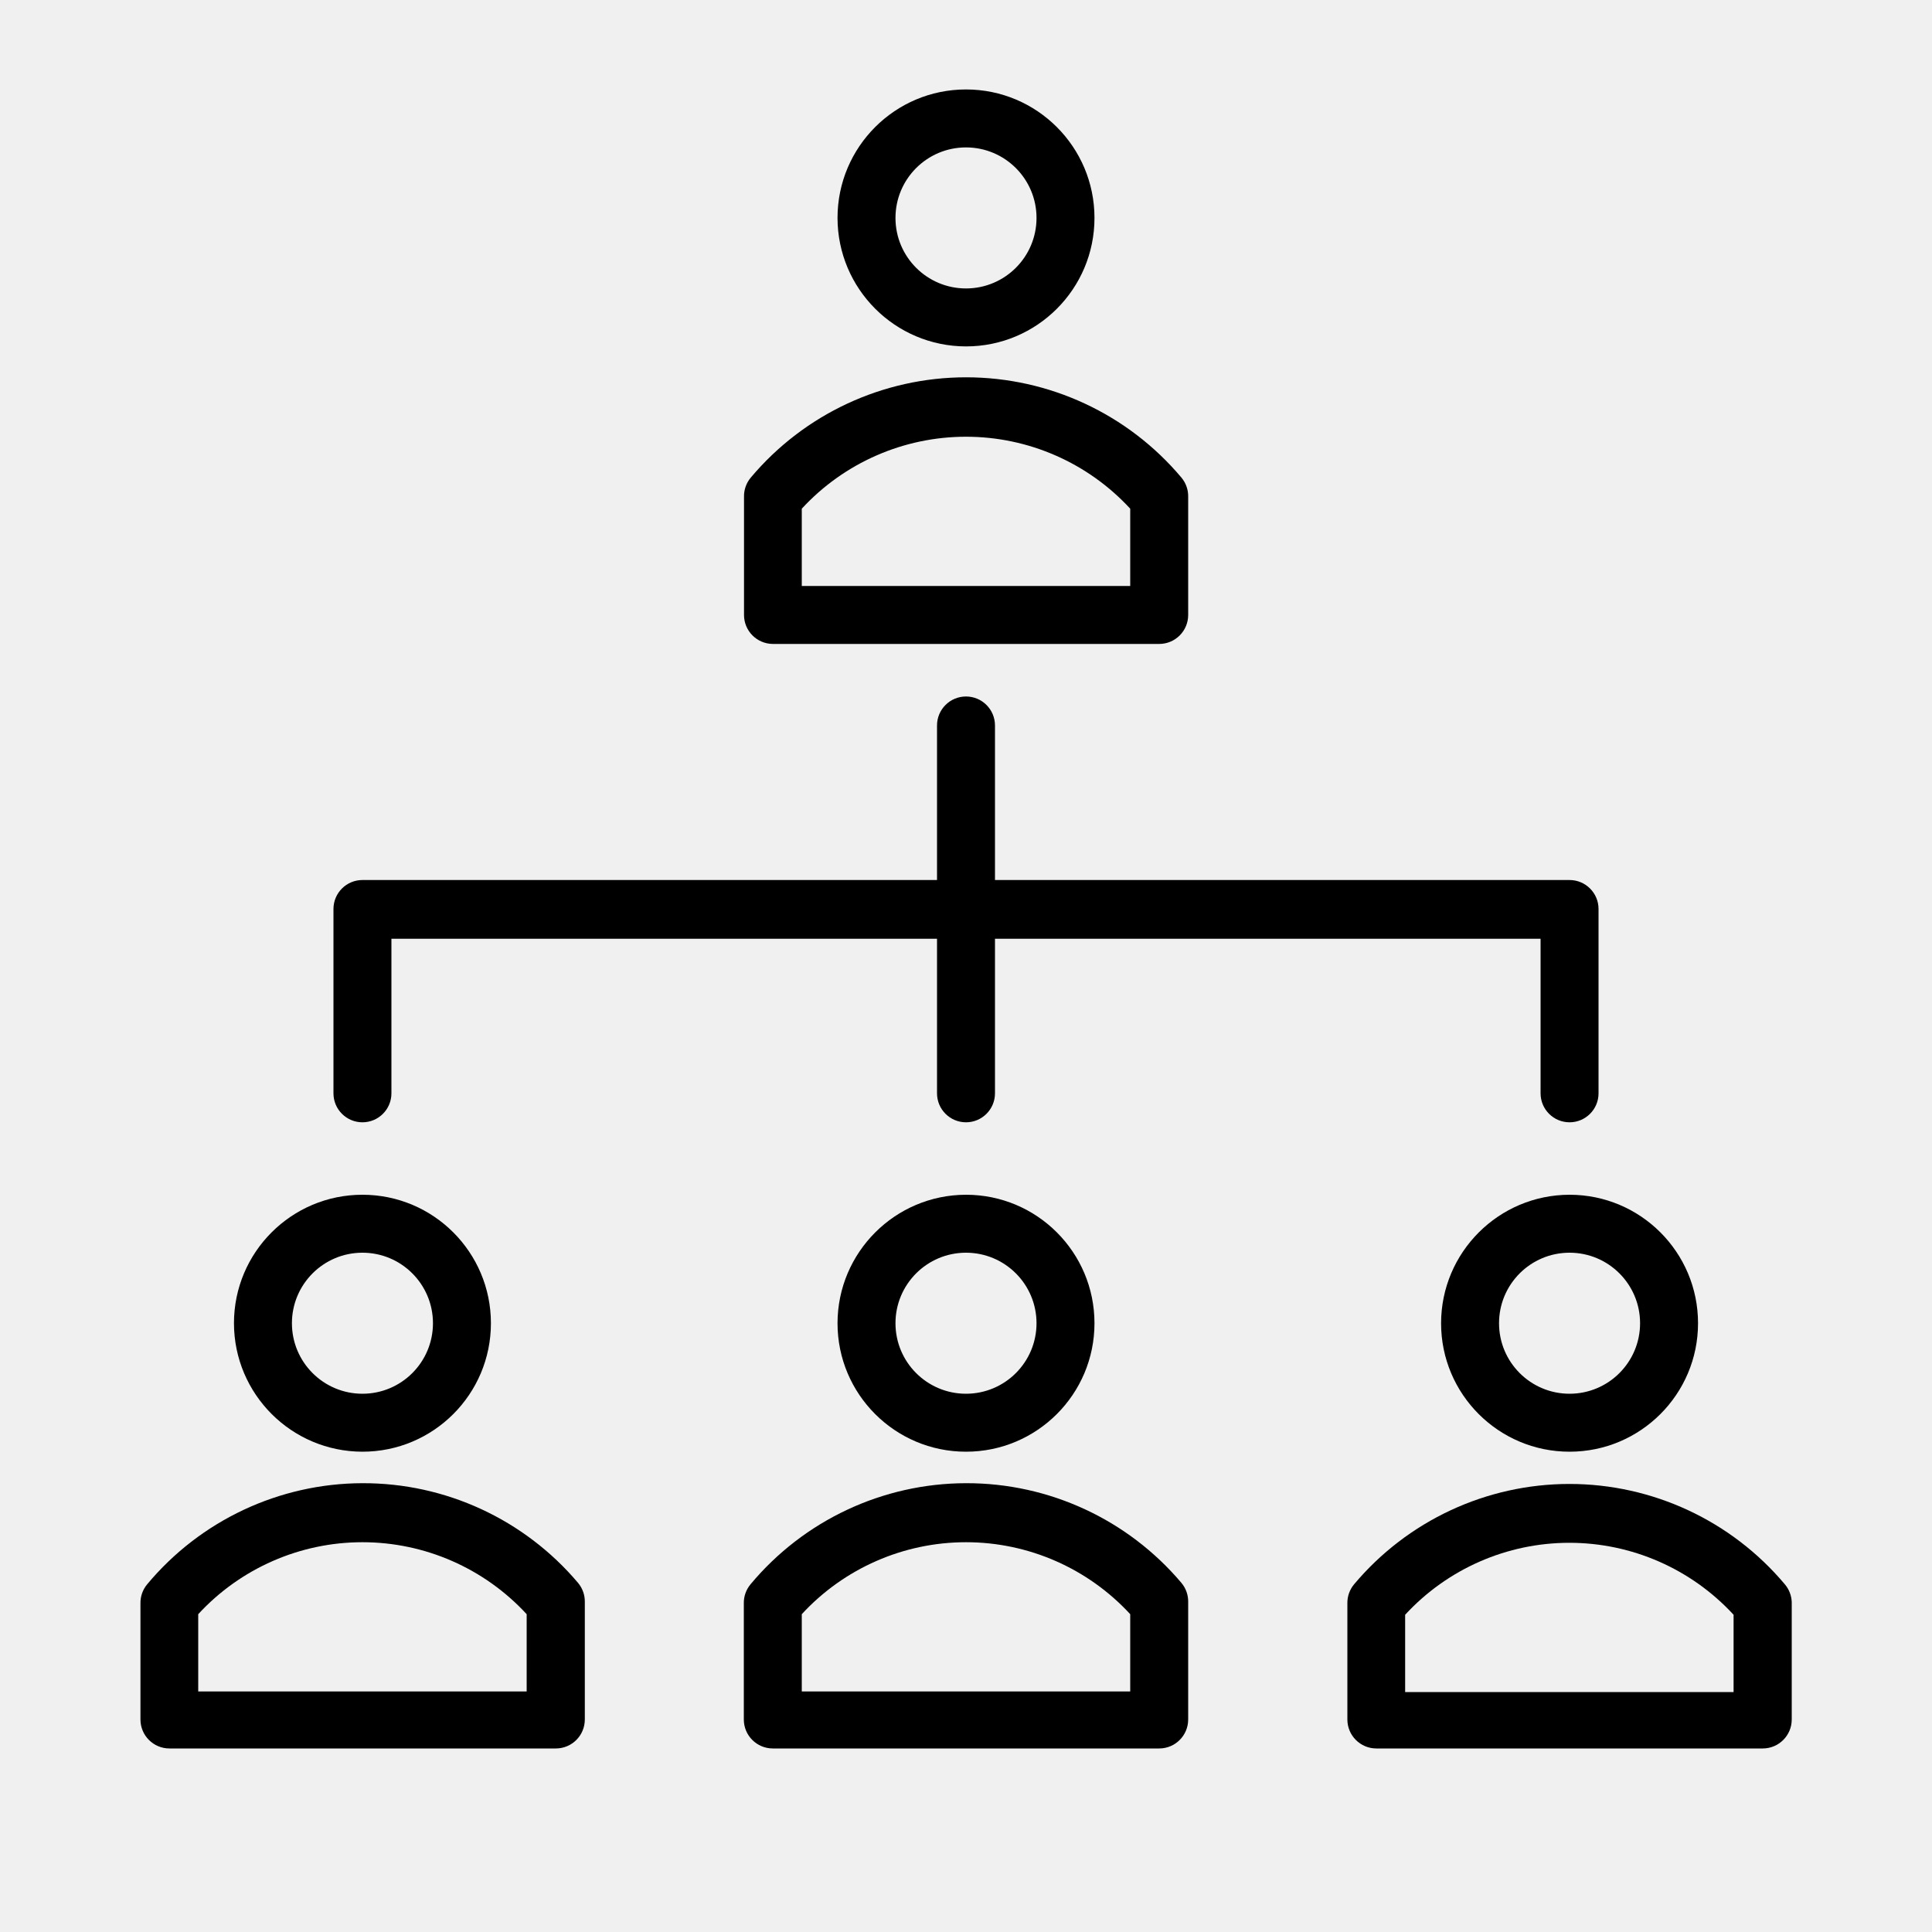
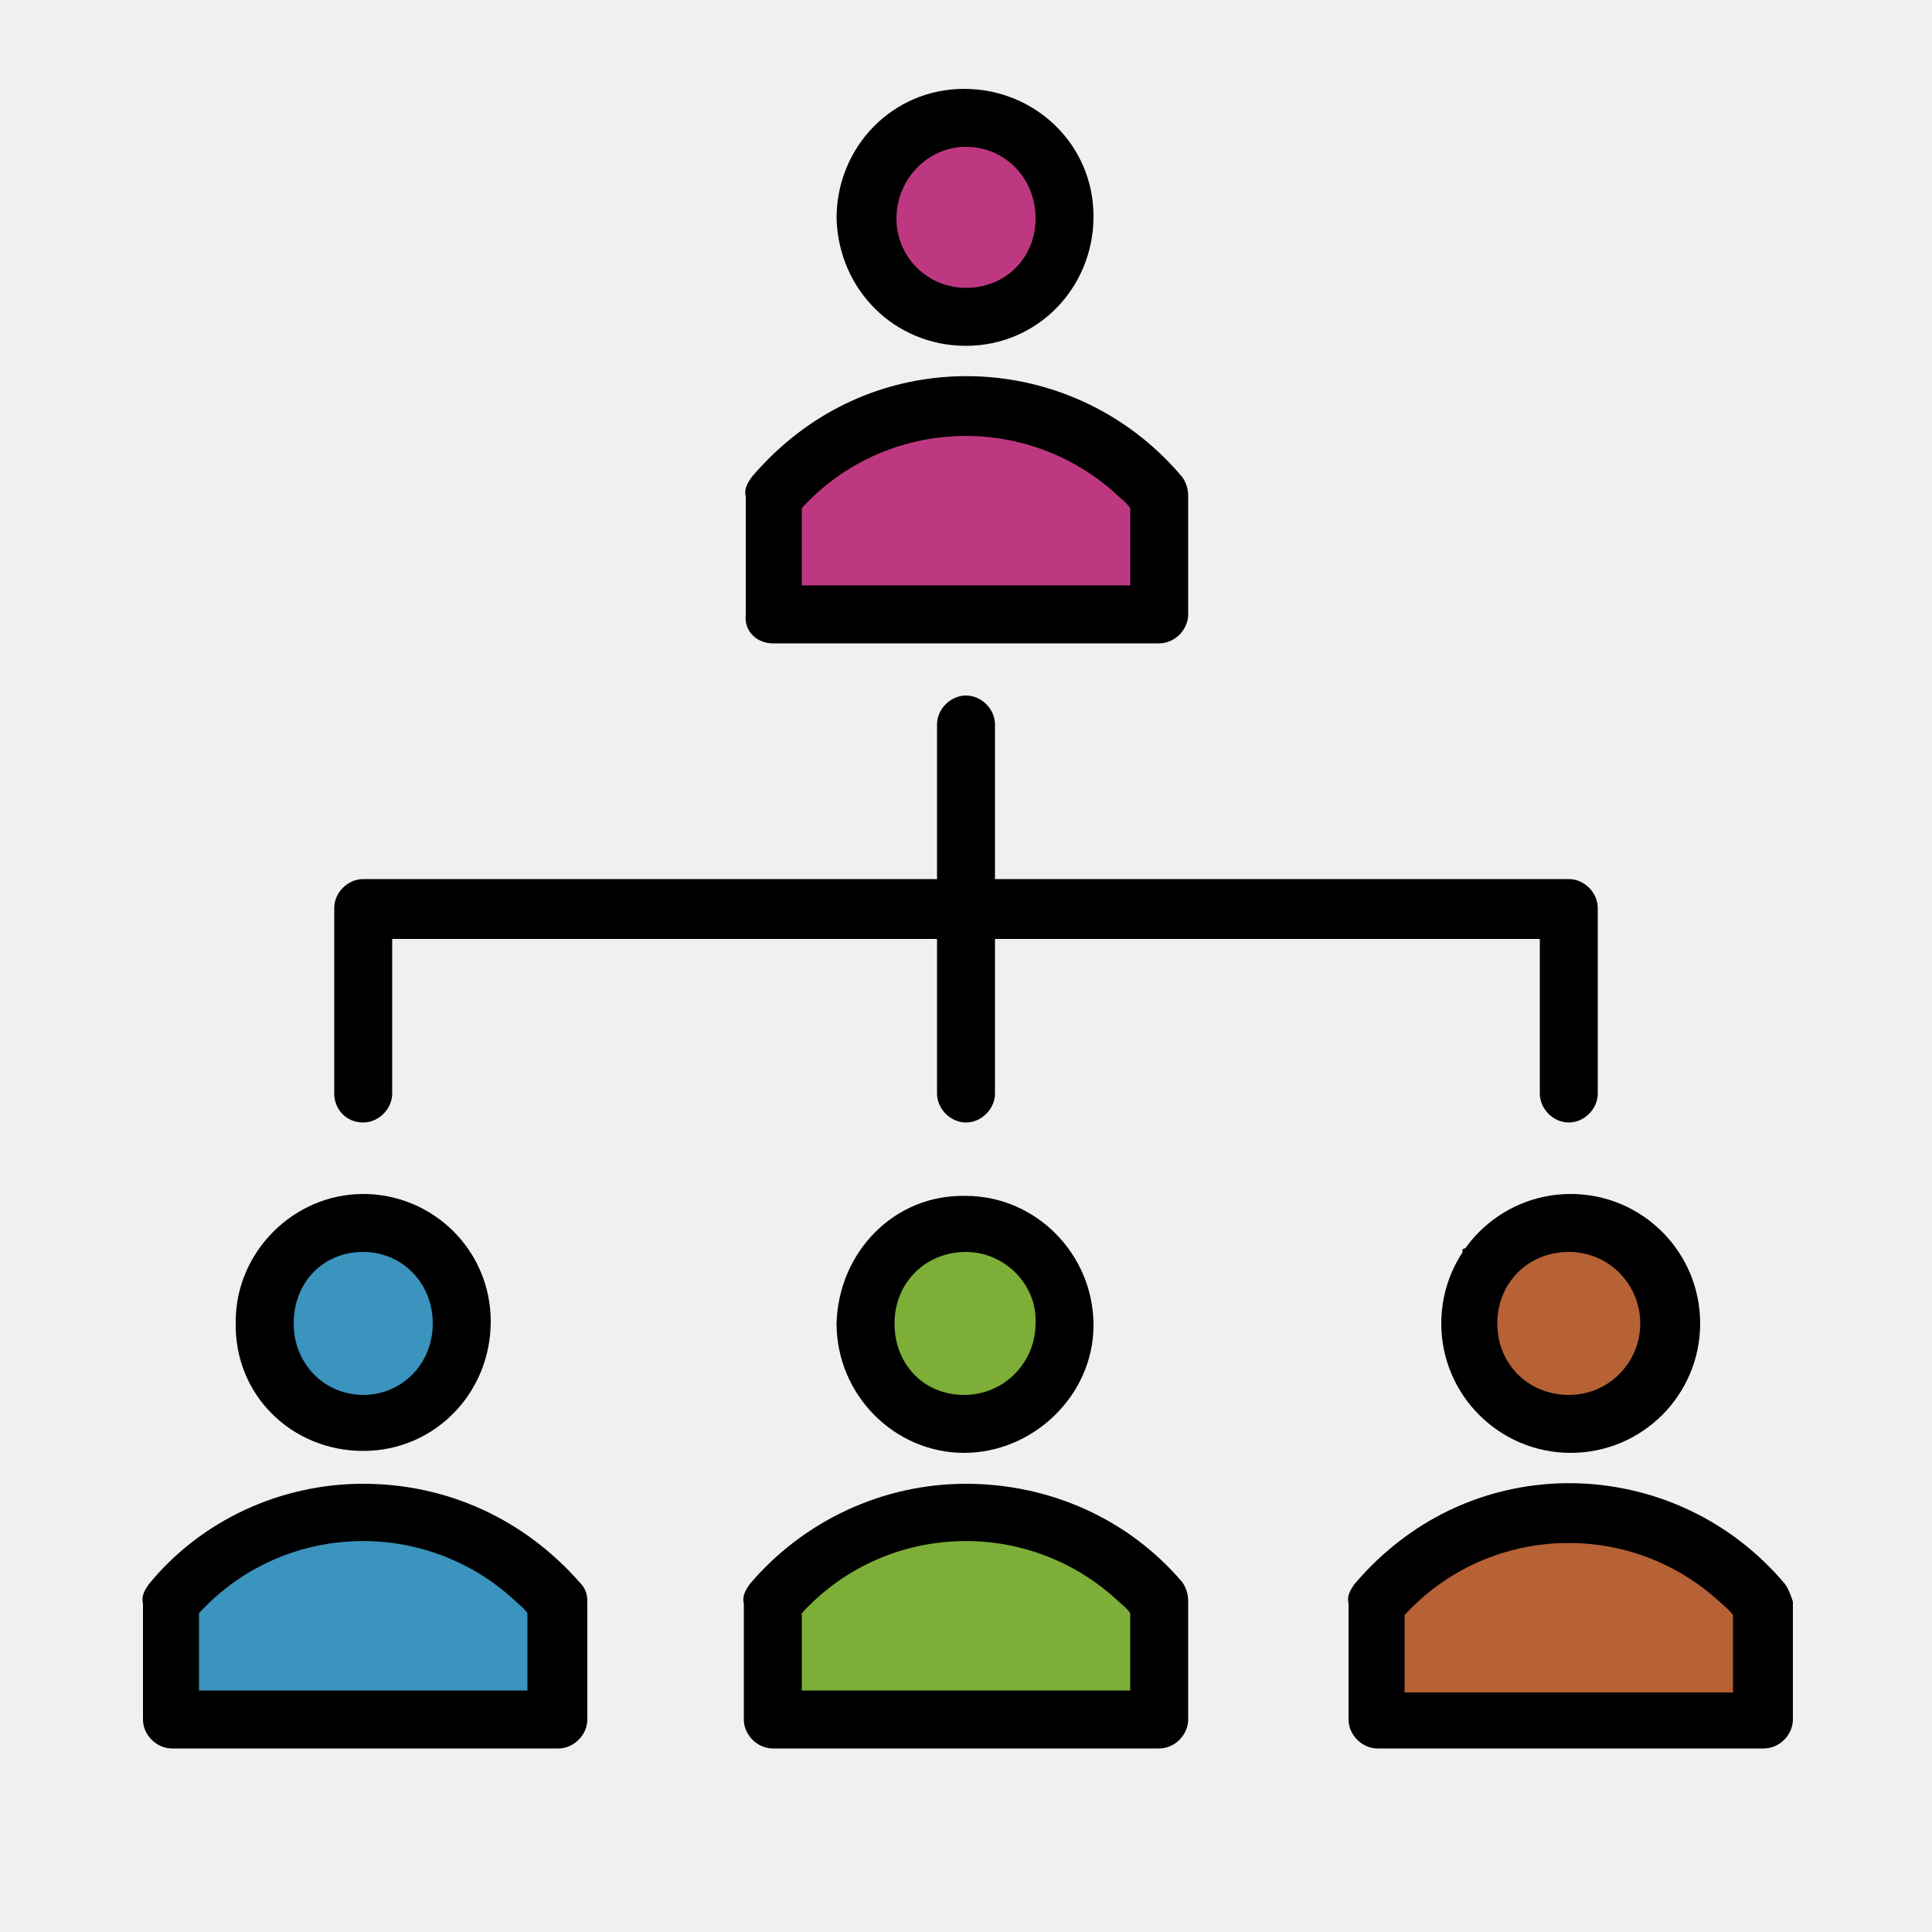
- <svg xmlns="http://www.w3.org/2000/svg" data-name="Layer 1" viewBox="0 0 100 100" x="0px" y="0px">
-   <path d="M50,17.93a6.65,6.65,0,1,0-6.65-6.65A6.66,6.66,0,0,0,50,17.93Zm0-10.3a3.65,3.65,0,1,1-3.65,3.65A3.65,3.65,0,0,1,50,7.63Z" />
-   <path d="M40,33.33H60a1.5,1.5,0,0,0,1.5-1.5V25.72a1.5,1.5,0,0,0-.35-1,14.56,14.56,0,0,0-22.29,0,1.5,1.5,0,0,0-.35,1v6.11A1.5,1.5,0,0,0,40,33.33Zm1.5-7a11.56,11.56,0,0,1,17,0v4h-17Z" />
-   <path d="M43.35,68.49A6.65,6.65,0,1,0,50,61.84,6.66,6.66,0,0,0,43.35,68.49Zm10.3,0A3.65,3.65,0,1,1,50,64.84,3.65,3.65,0,0,1,53.65,68.49Z" />
-   <path d="M50,76.77A14.55,14.55,0,0,0,38.85,82a1.5,1.5,0,0,0-.35,1V89a1.5,1.5,0,0,0,1.5,1.5H60A1.5,1.5,0,0,0,61.5,89V82.93a1.5,1.5,0,0,0-.35-1A14.55,14.55,0,0,0,50,76.77Zm8.5,10.78h-17v-4a11.56,11.56,0,0,1,17,0Z" />
-   <path d="M18.76,75.14a6.65,6.65,0,1,0-6.65-6.65A6.66,6.66,0,0,0,18.76,75.14Zm0-10.3a3.65,3.65,0,1,1-3.65,3.65A3.65,3.65,0,0,1,18.76,64.84Z" />
-   <path d="M18.76,76.77A14.55,14.55,0,0,0,7.62,82a1.5,1.5,0,0,0-.35,1V89a1.5,1.5,0,0,0,1.5,1.5h20a1.5,1.5,0,0,0,1.5-1.5V82.93a1.5,1.5,0,0,0-.35-1A14.55,14.55,0,0,0,18.76,76.77Zm8.5,10.78h-17v-4a11.56,11.56,0,0,1,17,0Z" />
-   <path d="M74.59,68.49a6.65,6.65,0,1,0,6.65-6.65A6.66,6.66,0,0,0,74.59,68.49Zm10.3,0a3.65,3.65,0,1,1-3.65-3.65A3.65,3.65,0,0,1,84.89,68.49Z" />
-   <path d="M92.38,82a14.56,14.56,0,0,0-22.29,0,1.5,1.5,0,0,0-.35,1V89a1.5,1.5,0,0,0,1.5,1.5h20a1.5,1.5,0,0,0,1.5-1.5V82.93A1.5,1.5,0,0,0,92.38,82Zm-2.65,5.58h-17v-4a11.56,11.56,0,0,1,17,0Z" />
-   <path d="M18.76,58.09a1.5,1.5,0,0,0,1.5-1.5v-8H48.5v8a1.5,1.5,0,0,0,3,0v-8H79.74v8a1.5,1.5,0,0,0,3,0V47.23s0-.06,0-.09,0-.06,0-.09a1.5,1.5,0,0,0-1.5-1.5H51.5v-8a1.5,1.5,0,0,0-3,0v8H18.76a1.5,1.5,0,0,0-1.5,1.5s0,.06,0,.09,0,.06,0,.1v9.36A1.5,1.5,0,0,0,18.76,58.09Z" />
+ <svg xmlns="http://www.w3.org/2000/svg" version="1.1" id="Layer_1" x="0px" y="0px" viewBox="0 0 100 100" style="enable-background:new 0 0 100 100;" xml:space="preserve">
+   <style type="text/css">
+ 	.st0{fill:#BE3881;stroke:#000000;stroke-miterlimit:10;}
+ 	.st1{fill:#B76136;stroke:#000000;stroke-miterlimit:10;}
+ 	.st2{fill:#7DAE38;stroke:#000000;stroke-miterlimit:10;}
+ 	.st3{fill:#3A94BD;stroke:#000000;stroke-miterlimit:10;}
+ 	.st4{fill:#FFFFFF;stroke:#000000;stroke-miterlimit:10;}
+ </style>
+   <path class="st0" d="M52.3,15.8c1.1,0.1,2.4-3.1,3.1-5.2c0.7-2-2.3-3.6-2.3-3.6s-3.3-1.1-7.6,0.6v5.4C48.6,16.7,52.3,15.8,52.3,15.8  z" />
+   <path class="st0" d="M40.4,31c-0.1-1.9,0.5-5.6,0.5-5.6l5.3-4.1H52l4.1,1.4l3.4,1.9l1.1,4.4v2.7L40.4,31z" />
+   <path class="st1" d="M71.1,88.5c-0.1-1.9,0.5-5.6,0.5-5.6l5.3-4.1h5.8l4.1,1.4l3.4,1.9l1.1,4.4v2.7L71.1,88.5z" />
+   <path class="st1" d="M83,73.2c1.1,0.1,2.4-3.1,3.1-5.2c0.7-2-2.3-3.6-2.3-3.6s-3.3-1.1-7.6,0.6v5.4C79.3,74,83,73.2,83,73.2z" />
+   <path class="st2" d="M52.3,73.2c1.1,0.1,2.4-3.1,3.1-5.2c0.7-2-2.3-3.6-2.3-3.6s-3.3-1.1-7.6,0.6v5.4C48.6,74,52.3,73.2,52.3,73.2z" />
+   <path class="st2" d="M40.4,88.6c-0.1-1.9,0.5-5.6,0.5-5.6l5.3-4.1H52l4.1,1.4l3.4,1.9l1.1,4.4v2.7L40.4,88.6z" />
+   <path class="st3" d="M8.7,88.5c-0.1-1.9,0.5-5.6,0.5-5.6l5.3-4.1h5.8l4.1,1.4l3.4,1.9l1.1,4.4v2.7L8.7,88.5z" />
+   <path class="st3" d="M21.2,73.2c1.1,0.1,2.4-3.1,3.1-5.2c0.7-2-2.3-3.6-2.3-3.6s-3.3-1.1-7.6,0.6v5.4C17.5,74,21.2,73.2,21.2,73.2z" />
+   <path d="M50,17.9c3.7,0,6.6-3,6.6-6.7s-3-6.6-6.7-6.6c-3.7,0-6.6,3-6.6,6.7C43.4,15,46.3,17.9,50,17.9z M50,7.6c2,0,3.6,1.6,3.6,3.7  S52,14.9,50,14.9s-3.6-1.6-3.6-3.6S48,7.6,50,7.6C50,7.6,50,7.6,50,7.6z" />
+   <path d="M40,33.3h20c0.8,0,1.5-0.7,1.5-1.5l0,0v-6.1c0-0.4-0.1-0.7-0.3-1c-5.2-6.2-14.4-7-20.5-1.8c-0.6,0.5-1.2,1.1-1.8,1.8  c-0.2,0.3-0.4,0.6-0.3,1v6.1C38.5,32.7,39.2,33.3,40,33.3z M41.5,26.3c4.3-4.7,11.6-5,16.3-0.7c0.2,0.2,0.5,0.4,0.7,0.7v4h-17V26.3z  " />
+   <path d="M43.3,68.5c0,3.7,3,6.7,6.6,6.7s6.7-3,6.7-6.6c0-3.7-3-6.7-6.6-6.7l0,0C46.3,61.8,43.4,64.8,43.3,68.5z M53.6,68.5  c0,2-1.6,3.7-3.7,3.7s-3.6-1.6-3.6-3.7s1.6-3.7,3.7-3.7l0,0C52,64.8,53.7,66.5,53.6,68.5C53.7,68.5,53.7,68.5,53.6,68.5z" />
+   <path d="M50,76.8c-4.3,0-8.4,1.9-11.2,5.2c-0.2,0.3-0.4,0.6-0.3,1v6c0,0.8,0.7,1.5,1.5,1.5h20c0.8,0,1.5-0.7,1.5-1.5v-6.1  c0-0.4-0.1-0.7-0.3-1C58.4,78.6,54.3,76.8,50,76.8z M58.5,87.5h-17v-4c4.3-4.7,11.6-5,16.3-0.7c0.2,0.2,0.5,0.4,0.7,0.7V87.5z" />
+   <path d="M18.8,75.1c3.7,0,6.6-3,6.6-6.7c0-3.7-3-6.6-6.6-6.6s-6.6,3-6.6,6.6C12.1,72.2,15.1,75.1,18.8,75.1z M18.8,64.8  c2,0,3.6,1.6,3.6,3.7s-1.6,3.7-3.6,3.7s-3.6-1.6-3.6-3.7S16.7,64.8,18.8,64.8C18.8,64.8,18.8,64.8,18.8,64.8z" />
+   <path d="M18.8,76.8c-4.3,0-8.4,1.9-11.1,5.2c-0.2,0.3-0.4,0.6-0.3,1v6c0,0.8,0.7,1.5,1.5,1.5l0,0h20c0.8,0,1.5-0.7,1.5-1.5v-6.1  c0-0.4-0.1-0.7-0.4-1C27.1,78.6,23.1,76.8,18.8,76.8z M27.3,87.5h-17v-4c4.3-4.7,11.6-5,16.3-0.7c0.2,0.2,0.5,0.4,0.7,0.7V87.5z" />
+   <path d="M74.6,68.5c0,3.7,3,6.7,6.7,6.7c3.7,0,6.7-3,6.7-6.7c0-3.7-3-6.7-6.7-6.7C77.6,61.8,74.6,64.8,74.6,68.5z M84.9,68.5  c0,2-1.6,3.7-3.7,3.7s-3.7-1.6-3.7-3.7s1.6-3.7,3.7-3.7S84.9,66.5,84.9,68.5L84.9,68.5z" />
+   <path d="M92.4,82c-5.2-6.2-14.4-7-20.5-1.8c-0.6,0.5-1.2,1.1-1.8,1.8c-0.2,0.3-0.4,0.6-0.3,1v6c0,0.8,0.7,1.5,1.5,1.5h20  c0.8,0,1.5-0.7,1.5-1.5v-6.1C92.7,82.6,92.6,82.3,92.4,82z M89.7,87.6h-17v-4c4.3-4.7,11.6-5,16.3-0.7c0.2,0.2,0.5,0.4,0.7,0.7V87.6  z" />
+   <path d="M18.8,58.1c0.8,0,1.5-0.7,1.5-1.5v-8h28.2v8c0,0.8,0.7,1.5,1.5,1.5s1.5-0.7,1.5-1.5v-8h28.2v8c0,0.8,0.7,1.5,1.5,1.5  s1.5-0.7,1.5-1.5v-9.4c0,0,0-0.1,0-0.1s0-0.1,0-0.1c0-0.8-0.7-1.5-1.5-1.5H51.5v-8c0-0.8-0.7-1.5-1.5-1.5s-1.5,0.7-1.5,1.5v8H18.8  c-0.8,0-1.5,0.7-1.5,1.5c0,0,0,0.1,0,0.1s0,0.1,0,0.1v9.4C17.3,57.4,17.9,58.1,18.8,58.1z" />
+   <path class="st4" d="M315.5,216.5c3.1,3.6,6.8,2.7,6.8,2.7c1.1,0.1,2.4-3.1,3.1-5.2" />
+   <path class="st4" d="M315.5,216.5c3.1,3.6,6.8,2.7,6.8,2.7c1.1,0.1,2.4-3.1,3.1-5.2" />
+   <path class="st0" d="M8.7,89.7" />
</svg>
